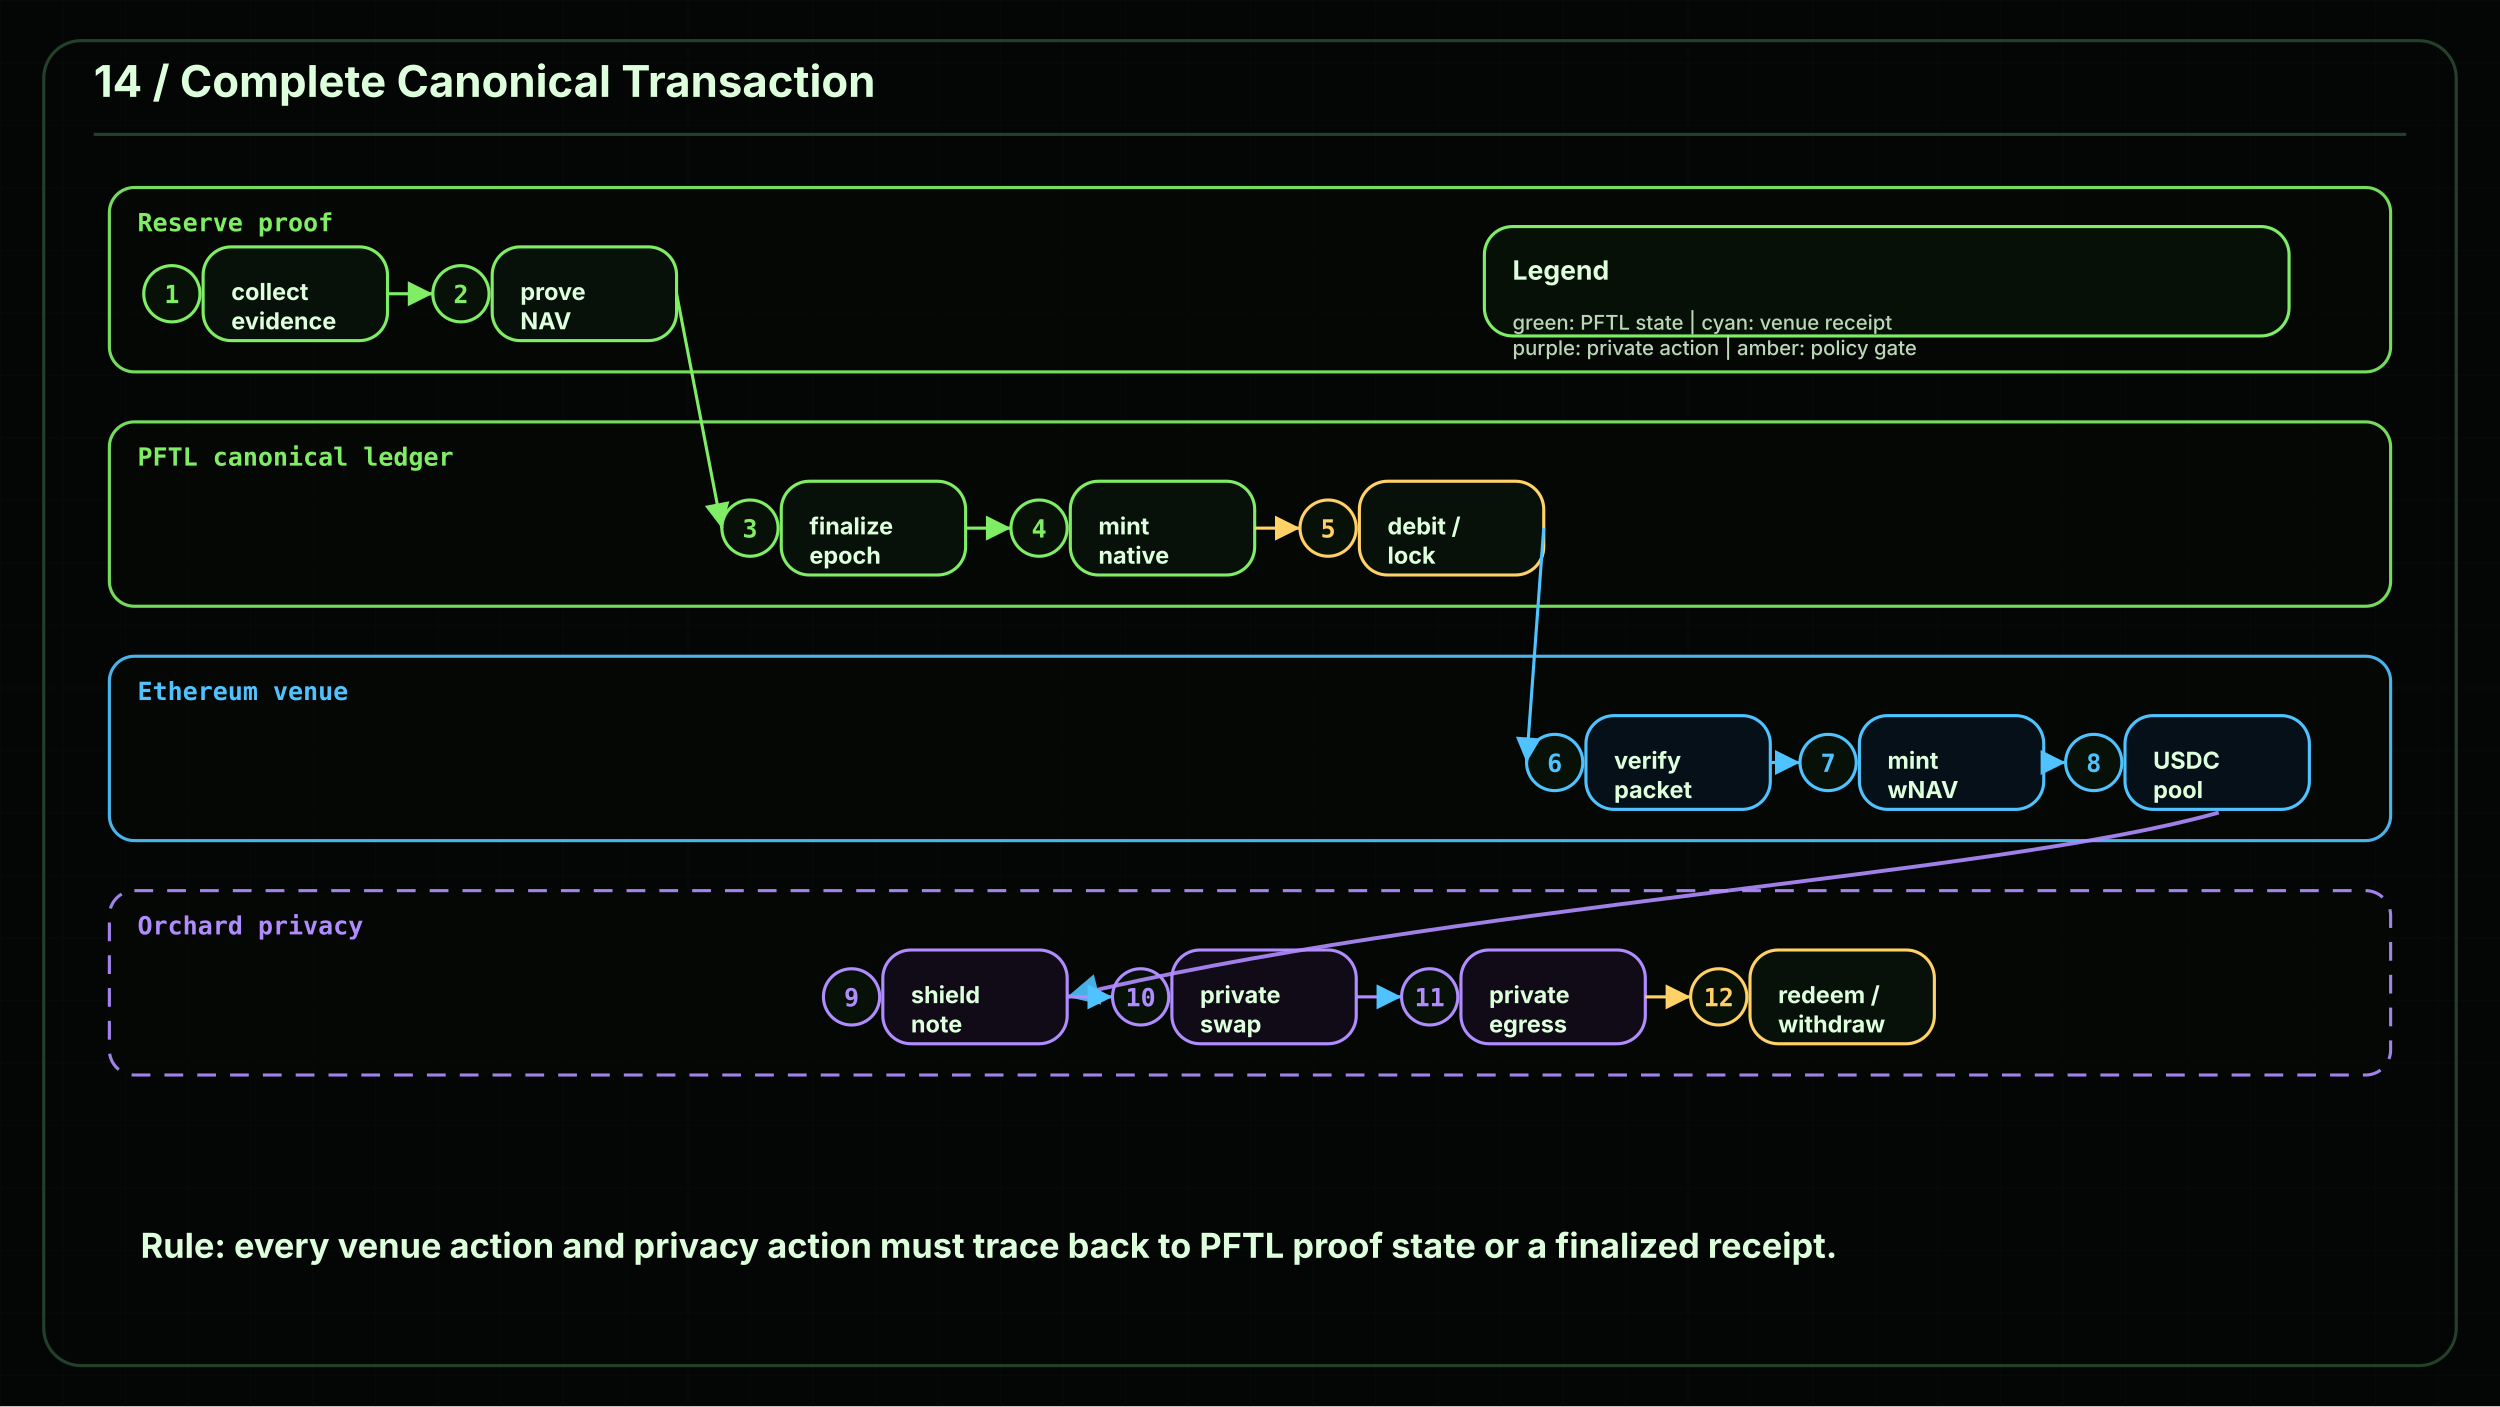
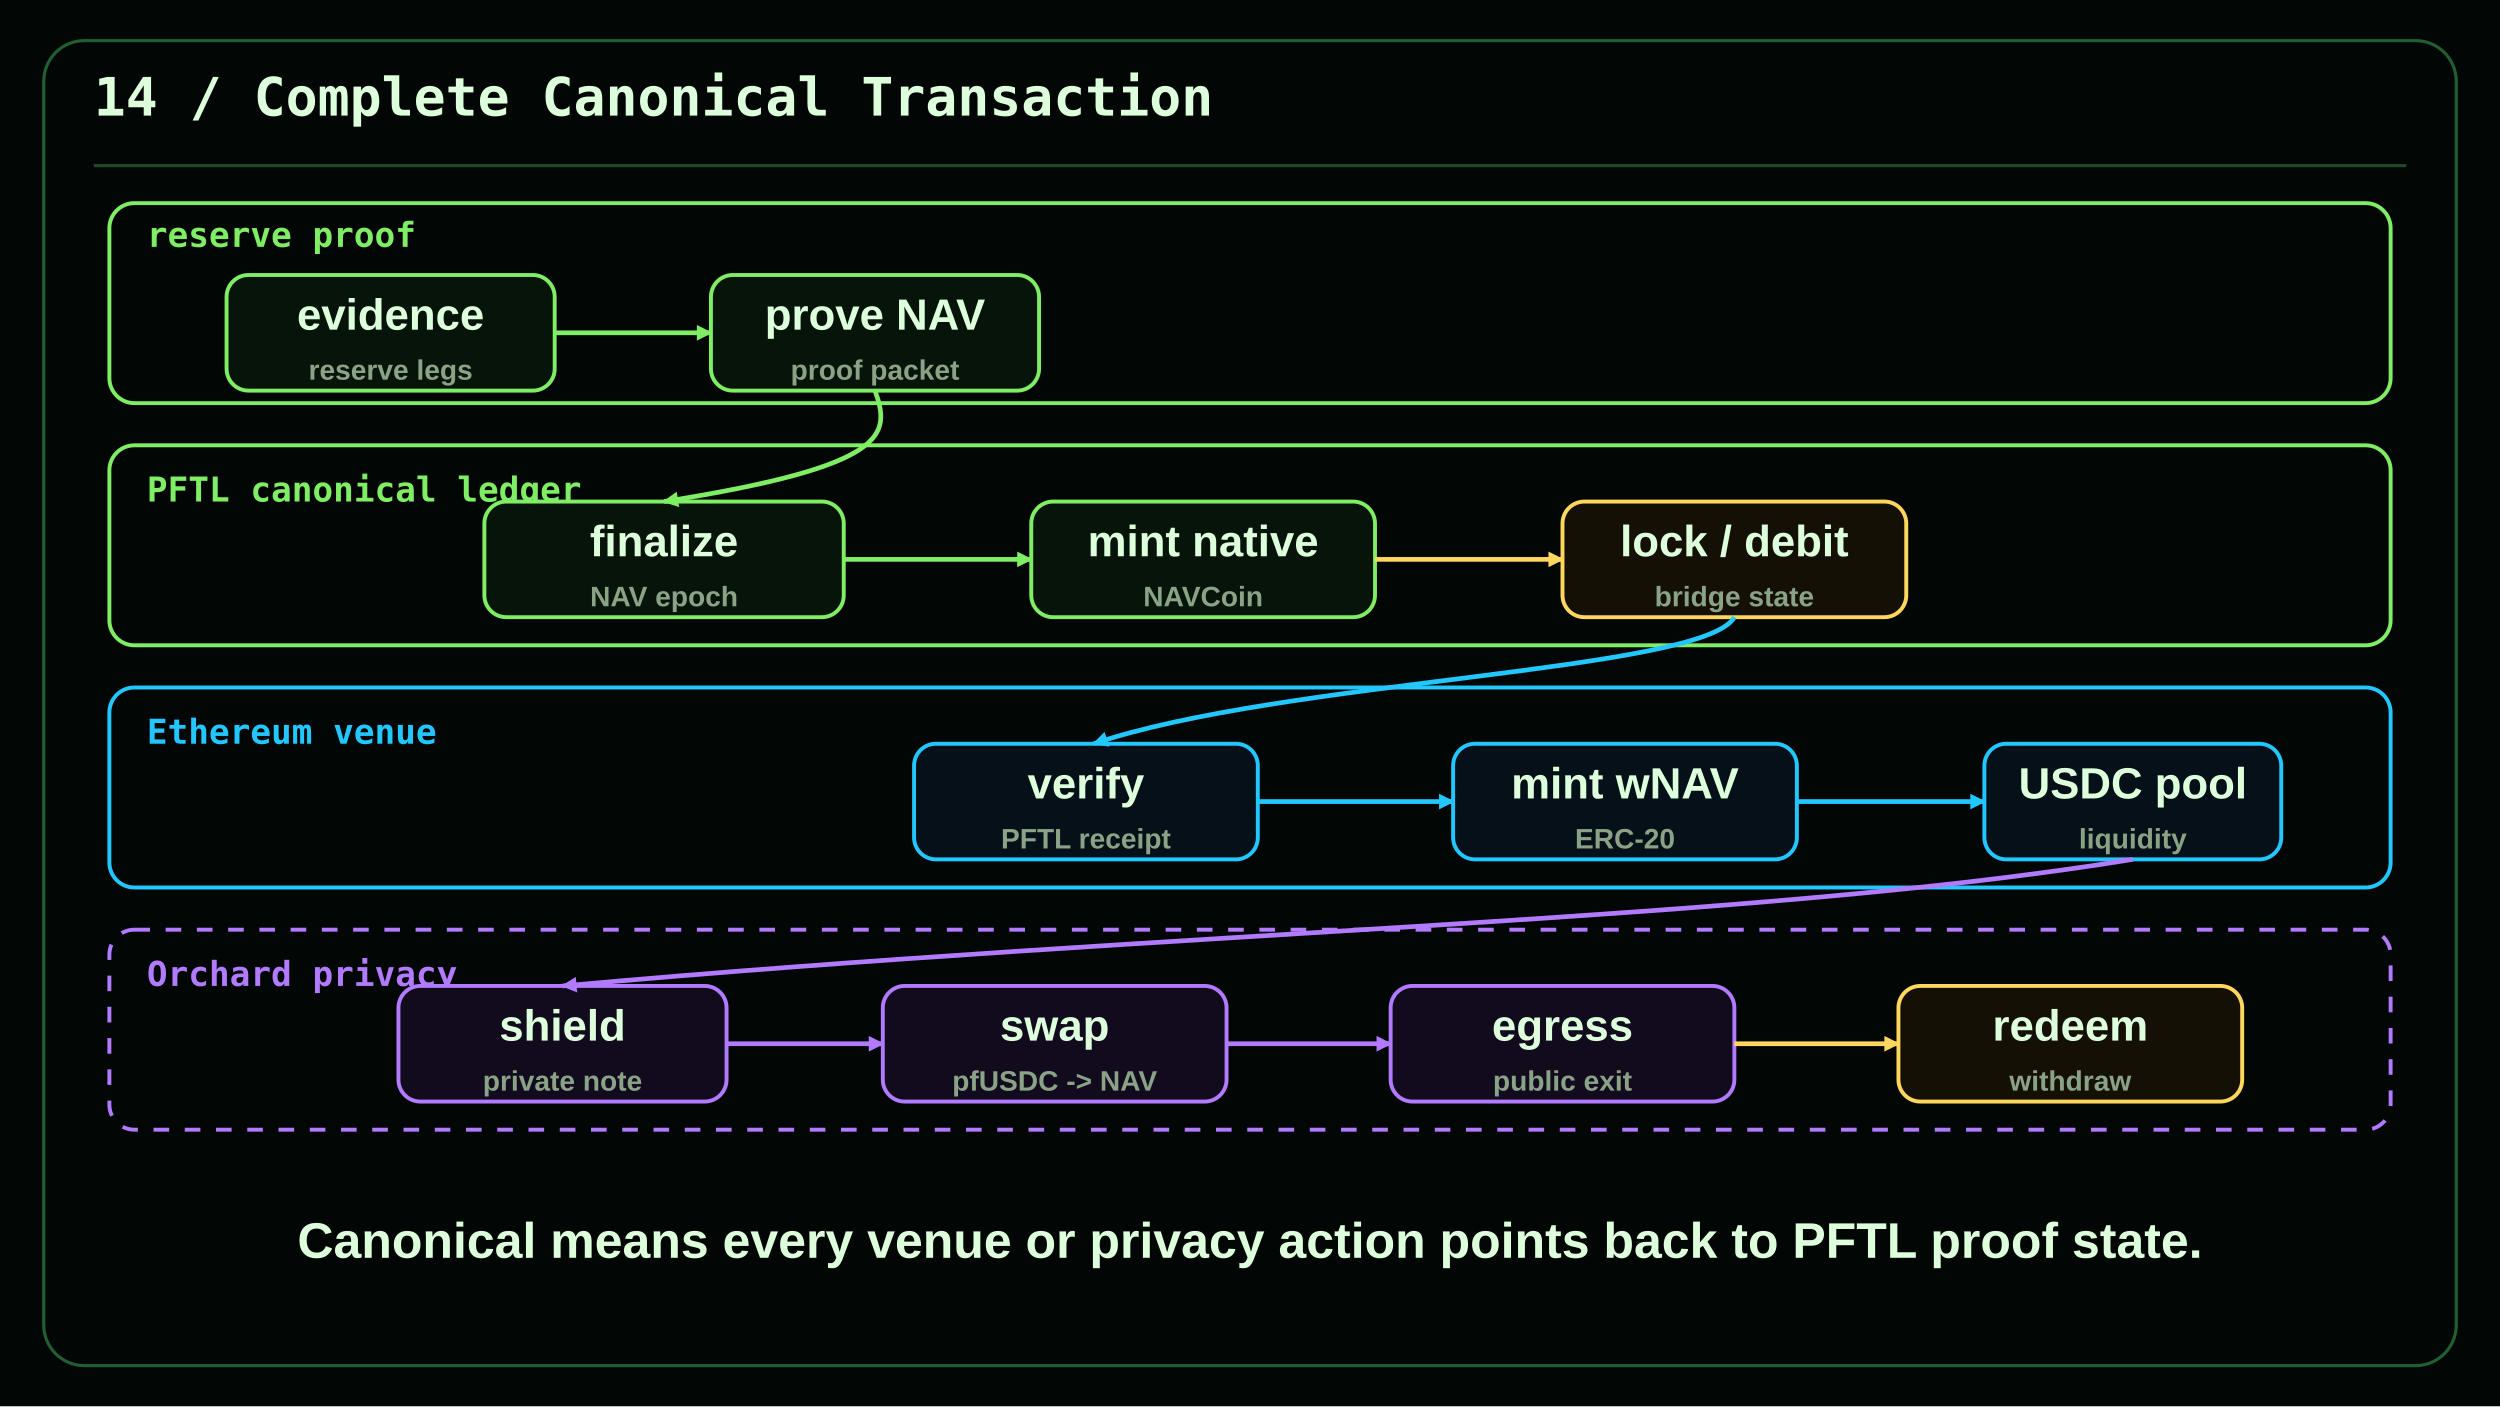
- <svg xmlns="http://www.w3.org/2000/svg" width="1600" height="900" viewBox="0 0 1600 900" role="img" aria-label="14 / Complete Canonical Transaction">
+ <svg xmlns="http://www.w3.org/2000/svg" width="1600" height="900" viewBox="0 0 1600 900">
+   <rect width="1600" height="900" fill="#020604" />
  <defs>
-     <marker id="arrow-mint" markerWidth="12" markerHeight="12" refX="10" refY="6" orient="auto">
-       <path d="M2 2 L10 6 L2 10 Z" fill="#7fee64" />
+     <marker id="arrow-mint" viewBox="0 0 10 10" markerWidth="10" markerHeight="10" refX="9" refY="5" orient="auto" markerUnits="userSpaceOnUse">
+       <path d="M0 0 L10 5 L0 10 Z" fill="#7fee64" />
    </marker>
-     <marker id="arrow-cyan" markerWidth="12" markerHeight="12" refX="10" refY="6" orient="auto">
-       <path d="M2 2 L10 6 L2 10 Z" fill="#4fc3ff" />
+     <marker id="arrow-cyan" viewBox="0 0 10 10" markerWidth="10" markerHeight="10" refX="9" refY="5" orient="auto" markerUnits="userSpaceOnUse">
+       <path d="M0 0 L10 5 L0 10 Z" fill="#22c7ff" />
    </marker>
-     <marker id="arrow-amber" markerWidth="12" markerHeight="12" refX="10" refY="6" orient="auto">
-       <path d="M2 2 L10 6 L2 10 Z" fill="#ffd166" />
+     <marker id="arrow-amber" viewBox="0 0 10 10" markerWidth="10" markerHeight="10" refX="9" refY="5" orient="auto" markerUnits="userSpaceOnUse">
+       <path d="M0 0 L10 5 L0 10 Z" fill="#ffd75e" />
    </marker>
-     <marker id="arrow-red" markerWidth="12" markerHeight="12" refX="10" refY="6" orient="auto">
-       <path d="M2 2 L10 6 L2 10 Z" fill="#ff6868" />
+     <marker id="arrow-purple" viewBox="0 0 10 10" markerWidth="10" markerHeight="10" refX="9" refY="5" orient="auto" markerUnits="userSpaceOnUse">
+       <path d="M0 0 L10 5 L0 10 Z" fill="#b17aff" />
    </marker>
-     <marker id="arrow-gray" markerWidth="12" markerHeight="12" refX="10" refY="6" orient="auto">
-       <path d="M2 2 L10 6 L2 10 Z" fill="#6f7b70" />
-     </marker>
-     <filter id="glow">
-       <feGaussianBlur stdDeviation="3" result="b" />
-       <feMerge>
-         <feMergeNode in="b" />
-         <feMergeNode in="SourceGraphic" />
-       </feMerge>
-     </filter>
-     <pattern id="grid" width="40" height="40" patternUnits="userSpaceOnUse">
-       <path d="M40 0H0V40" fill="none" stroke="#0d1c11" stroke-width="1" opacity="0.45" />
-     </pattern>
  </defs>
-   <rect width="1600" height="900" fill="#030604" />
-   <rect width="1600" height="900" fill="url(#grid)" opacity="0.55" />
-   <rect x="28" y="26" width="1544" height="848" rx="24" fill="none" stroke="#23402a" stroke-width="2" />
-   <text x="60" y="62" fill="#ddffdc" font-family="Inter, Arial, sans-serif" font-size="28" font-weight="700" text-anchor="start" opacity="1">14 / Complete Canonical Transaction</text>
-   <line x1="60" y1="86" x2="1540" y2="86" stroke="#23402a" stroke-width="2" opacity="1" />
-   <rect x="70" y="120" width="1460" height="118" rx="16" fill="#050805" stroke="#7fee64" stroke-width="2" opacity="0.92" />
-   <text x="88" y="148" fill="#7fee64" font-family="IBM Plex Mono, ui-monospace, SFMono-Regular, Menlo, monospace" font-size="16" font-weight="700" text-anchor="start" opacity="1">Reserve proof</text>
-   <rect x="70" y="270" width="1460" height="118" rx="16" fill="#050805" stroke="#7fee64" stroke-width="2" opacity="0.92" />
-   <text x="88" y="298" fill="#7fee64" font-family="IBM Plex Mono, ui-monospace, SFMono-Regular, Menlo, monospace" font-size="16" font-weight="700" text-anchor="start" opacity="1">PFTL canonical ledger</text>
-   <rect x="70" y="420" width="1460" height="118" rx="16" fill="#050805" stroke="#4fc3ff" stroke-width="2" opacity="0.92" />
-   <text x="88" y="448" fill="#4fc3ff" font-family="IBM Plex Mono, ui-monospace, SFMono-Regular, Menlo, monospace" font-size="16" font-weight="700" text-anchor="start" opacity="1">Ethereum venue</text>
-   <rect x="70" y="570" width="1460" height="118" rx="16" fill="#050805" stroke="#b18cff" stroke-width="2" stroke-dasharray="12 9" opacity="0.92" />
-   <text x="88" y="598" fill="#b18cff" font-family="IBM Plex Mono, ui-monospace, SFMono-Regular, Menlo, monospace" font-size="16" font-weight="700" text-anchor="start" opacity="1">Orchard privacy</text>
-   <rect x="950" y="145" width="515" height="70" rx="18" fill="#061007" stroke="#7fee64" stroke-width="2" opacity="1" />
-   <text x="968" y="179" fill="#ddffdc" font-family="Inter, Arial, sans-serif" font-size="17" font-weight="700" opacity="1">
-     <tspan x="968" dy="0">Legend</tspan>
-   </text>
-   <text x="968" y="211" fill="#bad8b6" font-family="Inter, Arial, sans-serif" font-size="13" font-weight="500" opacity="1">
-     <tspan x="968" dy="0">green: PFTL state | cyan: venue receipt</tspan>
-     <tspan x="968" dy="16.25">purple: private action | amber: policy gate</tspan>
-   </text>
-   <circle cx="110" cy="188" r="18" fill="#071107" stroke="#7fee64" stroke-width="2" />
-   <text x="110" y="194" fill="#7fee64" font-family="IBM Plex Mono, ui-monospace, SFMono-Regular, Menlo, monospace" font-size="16" font-weight="800" text-anchor="middle" opacity="1">1</text>
-   <rect x="130" y="158" width="118" height="60" rx="18" fill="#07110a" stroke="#7fee64" stroke-width="2" opacity="1" />
-   <text x="148" y="192" fill="#ddffdc" font-family="Inter, Arial, sans-serif" font-size="15" font-weight="700" opacity="1">
-     <tspan x="148" dy="0">collect</tspan>
-     <tspan x="148" dy="18.75">evidence</tspan>
-   </text>
-   <circle cx="295" cy="188" r="18" fill="#071107" stroke="#7fee64" stroke-width="2" />
-   <text x="295" y="194" fill="#7fee64" font-family="IBM Plex Mono, ui-monospace, SFMono-Regular, Menlo, monospace" font-size="16" font-weight="800" text-anchor="middle" opacity="1">2</text>
-   <rect x="315" y="158" width="118" height="60" rx="18" fill="#07110a" stroke="#7fee64" stroke-width="2" opacity="1" />
-   <text x="333" y="192" fill="#ddffdc" font-family="Inter, Arial, sans-serif" font-size="15" font-weight="700" opacity="1">
-     <tspan x="333" dy="0">prove</tspan>
-     <tspan x="333" dy="18.75">NAV</tspan>
-   </text>
-   <circle cx="480" cy="338" r="18" fill="#071107" stroke="#7fee64" stroke-width="2" />
-   <text x="480" y="344" fill="#7fee64" font-family="IBM Plex Mono, ui-monospace, SFMono-Regular, Menlo, monospace" font-size="16" font-weight="800" text-anchor="middle" opacity="1">3</text>
-   <rect x="500" y="308" width="118" height="60" rx="18" fill="#07110a" stroke="#7fee64" stroke-width="2" opacity="1" />
-   <text x="518" y="342" fill="#ddffdc" font-family="Inter, Arial, sans-serif" font-size="15" font-weight="700" opacity="1">
-     <tspan x="518" dy="0">finalize</tspan>
-     <tspan x="518" dy="18.75">epoch</tspan>
-   </text>
-   <circle cx="665" cy="338" r="18" fill="#071107" stroke="#7fee64" stroke-width="2" />
-   <text x="665" y="344" fill="#7fee64" font-family="IBM Plex Mono, ui-monospace, SFMono-Regular, Menlo, monospace" font-size="16" font-weight="800" text-anchor="middle" opacity="1">4</text>
-   <rect x="685" y="308" width="118" height="60" rx="18" fill="#07110a" stroke="#7fee64" stroke-width="2" opacity="1" />
-   <text x="703" y="342" fill="#ddffdc" font-family="Inter, Arial, sans-serif" font-size="15" font-weight="700" opacity="1">
-     <tspan x="703" dy="0">mint</tspan>
-     <tspan x="703" dy="18.75">native</tspan>
-   </text>
-   <circle cx="850" cy="338" r="18" fill="#071107" stroke="#ffd166" stroke-width="2" />
-   <text x="850" y="344" fill="#ffd166" font-family="IBM Plex Mono, ui-monospace, SFMono-Regular, Menlo, monospace" font-size="16" font-weight="800" text-anchor="middle" opacity="1">5</text>
-   <rect x="870" y="308" width="118" height="60" rx="18" fill="#07110a" stroke="#ffd166" stroke-width="2" opacity="1" />
-   <text x="888" y="342" fill="#ddffdc" font-family="Inter, Arial, sans-serif" font-size="15" font-weight="700" opacity="1">
-     <tspan x="888" dy="0">debit /</tspan>
-     <tspan x="888" dy="18.75">lock</tspan>
-   </text>
-   <circle cx="995" cy="488" r="18" fill="#071107" stroke="#4fc3ff" stroke-width="2" />
-   <text x="995" y="494" fill="#4fc3ff" font-family="IBM Plex Mono, ui-monospace, SFMono-Regular, Menlo, monospace" font-size="16" font-weight="800" text-anchor="middle" opacity="1">6</text>
-   <rect x="1015" y="458" width="118" height="60" rx="18" fill="#061018" stroke="#4fc3ff" stroke-width="2" opacity="1" />
-   <text x="1033" y="492" fill="#ddffdc" font-family="Inter, Arial, sans-serif" font-size="15" font-weight="700" opacity="1">
-     <tspan x="1033" dy="0">verify</tspan>
-     <tspan x="1033" dy="18.75">packet</tspan>
-   </text>
-   <circle cx="1170" cy="488" r="18" fill="#071107" stroke="#4fc3ff" stroke-width="2" />
-   <text x="1170" y="494" fill="#4fc3ff" font-family="IBM Plex Mono, ui-monospace, SFMono-Regular, Menlo, monospace" font-size="16" font-weight="800" text-anchor="middle" opacity="1">7</text>
-   <rect x="1190" y="458" width="118" height="60" rx="18" fill="#061018" stroke="#4fc3ff" stroke-width="2" opacity="1" />
-   <text x="1208" y="492" fill="#ddffdc" font-family="Inter, Arial, sans-serif" font-size="15" font-weight="700" opacity="1">
-     <tspan x="1208" dy="0">mint</tspan>
-     <tspan x="1208" dy="18.75">wNAV</tspan>
-   </text>
-   <circle cx="1340" cy="488" r="18" fill="#071107" stroke="#4fc3ff" stroke-width="2" />
-   <text x="1340" y="494" fill="#4fc3ff" font-family="IBM Plex Mono, ui-monospace, SFMono-Regular, Menlo, monospace" font-size="16" font-weight="800" text-anchor="middle" opacity="1">8</text>
-   <rect x="1360" y="458" width="118" height="60" rx="18" fill="#061018" stroke="#4fc3ff" stroke-width="2" opacity="1" />
-   <text x="1378" y="492" fill="#ddffdc" font-family="Inter, Arial, sans-serif" font-size="15" font-weight="700" opacity="1">
-     <tspan x="1378" dy="0">USDC</tspan>
-     <tspan x="1378" dy="18.75">pool</tspan>
-   </text>
-   <circle cx="545" cy="638" r="18" fill="#071107" stroke="#b18cff" stroke-width="2" />
-   <text x="545" y="644" fill="#b18cff" font-family="IBM Plex Mono, ui-monospace, SFMono-Regular, Menlo, monospace" font-size="16" font-weight="800" text-anchor="middle" opacity="1">9</text>
-   <rect x="565" y="608" width="118" height="60" rx="18" fill="#110b18" stroke="#b18cff" stroke-width="2" opacity="1" />
-   <text x="583" y="642" fill="#ddffdc" font-family="Inter, Arial, sans-serif" font-size="15" font-weight="700" opacity="1">
-     <tspan x="583" dy="0">shield</tspan>
-     <tspan x="583" dy="18.75">note</tspan>
-   </text>
-   <circle cx="730" cy="638" r="18" fill="#071107" stroke="#b18cff" stroke-width="2" />
-   <text x="730" y="644" fill="#b18cff" font-family="IBM Plex Mono, ui-monospace, SFMono-Regular, Menlo, monospace" font-size="16" font-weight="800" text-anchor="middle" opacity="1">10</text>
-   <rect x="750" y="608" width="118" height="60" rx="18" fill="#110b18" stroke="#b18cff" stroke-width="2" opacity="1" />
-   <text x="768" y="642" fill="#ddffdc" font-family="Inter, Arial, sans-serif" font-size="15" font-weight="700" opacity="1">
-     <tspan x="768" dy="0">private</tspan>
-     <tspan x="768" dy="18.75">swap</tspan>
-   </text>
-   <circle cx="915" cy="638" r="18" fill="#071107" stroke="#b18cff" stroke-width="2" />
-   <text x="915" y="644" fill="#b18cff" font-family="IBM Plex Mono, ui-monospace, SFMono-Regular, Menlo, monospace" font-size="16" font-weight="800" text-anchor="middle" opacity="1">11</text>
-   <rect x="935" y="608" width="118" height="60" rx="18" fill="#110b18" stroke="#b18cff" stroke-width="2" opacity="1" />
-   <text x="953" y="642" fill="#ddffdc" font-family="Inter, Arial, sans-serif" font-size="15" font-weight="700" opacity="1">
-     <tspan x="953" dy="0">private</tspan>
-     <tspan x="953" dy="18.75">egress</tspan>
-   </text>
-   <circle cx="1100" cy="638" r="18" fill="#071107" stroke="#ffd166" stroke-width="2" />
-   <text x="1100" y="644" fill="#ffd166" font-family="IBM Plex Mono, ui-monospace, SFMono-Regular, Menlo, monospace" font-size="16" font-weight="800" text-anchor="middle" opacity="1">12</text>
-   <rect x="1120" y="608" width="118" height="60" rx="18" fill="#07110a" stroke="#ffd166" stroke-width="2" opacity="1" />
-   <text x="1138" y="642" fill="#ddffdc" font-family="Inter, Arial, sans-serif" font-size="15" font-weight="700" opacity="1">
-     <tspan x="1138" dy="0">redeem /</tspan>
-     <tspan x="1138" dy="18.75">withdraw</tspan>
-   </text>
-   <line x1="248" y1="188" x2="277" y2="188" stroke="#7fee64" stroke-width="2" marker-end="url(#arrow-mint)" opacity="1" />
-   <line x1="433" y1="188" x2="462" y2="338" stroke="#7fee64" stroke-width="2" marker-end="url(#arrow-mint)" opacity="1" />
-   <line x1="618" y1="338" x2="647" y2="338" stroke="#7fee64" stroke-width="2" marker-end="url(#arrow-mint)" opacity="1" />
-   <line x1="803" y1="338" x2="832" y2="338" stroke="#ffd166" stroke-width="2" marker-end="url(#arrow-amber)" opacity="1" />
-   <line x1="988" y1="338" x2="977" y2="488" stroke="#4fc3ff" stroke-width="2" marker-end="url(#arrow-cyan)" opacity="1" />
-   <line x1="1133" y1="488" x2="1152" y2="488" stroke="#4fc3ff" stroke-width="2" marker-end="url(#arrow-cyan)" opacity="1" />
-   <line x1="1308" y1="488" x2="1322" y2="488" stroke="#4fc3ff" stroke-width="2" marker-end="url(#arrow-cyan)" opacity="1" />
-   <path d="M1420 520 C1280 560 920 580 683 638" fill="none" stroke="#b18cff" stroke-width="2.5" marker-end="url(#arrow-cyan)" opacity="0.9" />
-   <line x1="683" y1="638" x2="712" y2="638" stroke="#b18cff" stroke-width="2" marker-end="url(#arrow-cyan)" opacity="1" />
-   <line x1="868" y1="638" x2="897" y2="638" stroke="#b18cff" stroke-width="2" marker-end="url(#arrow-cyan)" opacity="1" />
-   <line x1="1053" y1="638" x2="1082" y2="638" stroke="#ffd166" stroke-width="2" marker-end="url(#arrow-amber)" opacity="1" />
-   <text x="90" y="805" fill="#ddffdc" font-family="Inter, Arial, sans-serif" font-size="22" font-weight="700" text-anchor="start" opacity="1">Rule: every venue action and privacy action must trace back to PFTL proof state or a finalized receipt.</text>
+   <rect x="28" y="26" width="1544" height="848" rx="26" fill="#020604" stroke="#1f5f32" stroke-width="2" />
+   <text x="60" y="74" font-family="IBM Plex Mono, ui-monospace, monospace" font-size="34" font-weight="800" fill="#ddffdc">14 / Complete Canonical Transaction</text>
+   <line x1="60" y1="106" x2="1540" y2="106" stroke="#21482a" stroke-width="2" />
+   <rect x="70" y="130" width="1460" height="128" rx="16" fill="#020604" stroke="#7fee64" stroke-width="2.5" />
+   <text x="94" y="158" text-anchor="start" font-family="IBM Plex Mono, ui-monospace, monospace" font-size="22" font-weight="650" fill="#7fee64">reserve proof</text>
+   <rect x="70" y="285" width="1460" height="128" rx="16" fill="#020604" stroke="#7fee64" stroke-width="2.5" />
+   <text x="94" y="321" text-anchor="start" font-family="IBM Plex Mono, ui-monospace, monospace" font-size="22" font-weight="650" fill="#7fee64">PFTL canonical ledger</text>
+   <rect x="70" y="440" width="1460" height="128" rx="16" fill="#020604" stroke="#22c7ff" stroke-width="2.5" />
+   <text x="94" y="476" text-anchor="start" font-family="IBM Plex Mono, ui-monospace, monospace" font-size="22" font-weight="650" fill="#22c7ff">Ethereum venue</text>
+   <rect x="70" y="595" width="1460" height="128" rx="16" fill="#020604" stroke="#b17aff" stroke-width="2.5" stroke-dasharray="10 10" />
+   <text x="94" y="631" text-anchor="start" font-family="IBM Plex Mono, ui-monospace, monospace" font-size="22" font-weight="650" fill="#b17aff">Orchard privacy</text>
+   <rect x="145" y="176" width="210" height="74" rx="14" fill="#07140a" stroke="#7fee64" stroke-width="2.5" />
+   <text x="250.0" y="211.0" text-anchor="middle" font-family="Inter Tight, Arial, sans-serif" font-size="28" font-weight="800" fill="#ddffdc">evidence</text>
+   <text x="250.0" y="243.0" text-anchor="middle" font-family="Inter Tight, Arial, sans-serif" font-size="18" font-weight="650" fill="#8aa286">reserve legs</text>
+   <rect x="455" y="176" width="210" height="74" rx="14" fill="#07140a" stroke="#7fee64" stroke-width="2.5" />
+   <text x="560.0" y="211.0" text-anchor="middle" font-family="Inter Tight, Arial, sans-serif" font-size="28" font-weight="800" fill="#ddffdc">prove NAV</text>
+   <text x="560.0" y="243.0" text-anchor="middle" font-family="Inter Tight, Arial, sans-serif" font-size="18" font-weight="650" fill="#8aa286">proof packet</text>
+   <line x1="355" y1="213" x2="455" y2="213" stroke="#7fee64" stroke-width="3" marker-end="url(#arrow-mint)" />
+   <rect x="310" y="321" width="230" height="74" rx="14" fill="#07140a" stroke="#7fee64" stroke-width="2.5" />
+   <text x="425.0" y="356.0" text-anchor="middle" font-family="Inter Tight, Arial, sans-serif" font-size="28" font-weight="800" fill="#ddffdc">finalize</text>
+   <text x="425.0" y="388.0" text-anchor="middle" font-family="Inter Tight, Arial, sans-serif" font-size="18" font-weight="650" fill="#8aa286">NAV epoch</text>
+   <rect x="660" y="321" width="220" height="74" rx="14" fill="#07140a" stroke="#7fee64" stroke-width="2.5" />
+   <text x="770.0" y="356.0" text-anchor="middle" font-family="Inter Tight, Arial, sans-serif" font-size="28" font-weight="800" fill="#ddffdc">mint native</text>
+   <text x="770.0" y="388.0" text-anchor="middle" font-family="Inter Tight, Arial, sans-serif" font-size="18" font-weight="650" fill="#8aa286">NAVCoin</text>
+   <rect x="1000" y="321" width="220" height="74" rx="14" fill="#151006" stroke="#ffd75e" stroke-width="2.5" />
+   <text x="1110.0" y="356.0" text-anchor="middle" font-family="Inter Tight, Arial, sans-serif" font-size="28" font-weight="800" fill="#ddffdc">lock / debit</text>
+   <text x="1110.0" y="388.0" text-anchor="middle" font-family="Inter Tight, Arial, sans-serif" font-size="18" font-weight="650" fill="#8aa286">bridge state</text>
+   <line x1="540" y1="358" x2="660" y2="358" stroke="#7fee64" stroke-width="3" marker-end="url(#arrow-mint)" />
+   <line x1="880" y1="358" x2="1000" y2="358" stroke="#ffd75e" stroke-width="3" marker-end="url(#arrow-amber)" />
+   <path d="M560 250 C570 278 570 298 425 321" fill="none" stroke="#7fee64" stroke-width="3" marker-end="url(#arrow-mint)" />
+   <rect x="585" y="476" width="220" height="74" rx="14" fill="#061018" stroke="#22c7ff" stroke-width="2.5" />
+   <text x="695.0" y="511.0" text-anchor="middle" font-family="Inter Tight, Arial, sans-serif" font-size="28" font-weight="800" fill="#ddffdc">verify</text>
+   <text x="695.0" y="543.0" text-anchor="middle" font-family="Inter Tight, Arial, sans-serif" font-size="18" font-weight="650" fill="#8aa286">PFTL receipt</text>
+   <rect x="930" y="476" width="220" height="74" rx="14" fill="#061018" stroke="#22c7ff" stroke-width="2.5" />
+   <text x="1040.0" y="511.0" text-anchor="middle" font-family="Inter Tight, Arial, sans-serif" font-size="28" font-weight="800" fill="#ddffdc">mint wNAV</text>
+   <text x="1040.0" y="543.0" text-anchor="middle" font-family="Inter Tight, Arial, sans-serif" font-size="18" font-weight="650" fill="#8aa286">ERC-20</text>
+   <rect x="1270" y="476" width="190" height="74" rx="14" fill="#061018" stroke="#22c7ff" stroke-width="2.5" />
+   <text x="1365.0" y="511.0" text-anchor="middle" font-family="Inter Tight, Arial, sans-serif" font-size="28" font-weight="800" fill="#ddffdc">USDC pool</text>
+   <text x="1365.0" y="543.0" text-anchor="middle" font-family="Inter Tight, Arial, sans-serif" font-size="18" font-weight="650" fill="#8aa286">liquidity</text>
+   <line x1="805" y1="513" x2="930" y2="513" stroke="#22c7ff" stroke-width="3" marker-end="url(#arrow-cyan)" />
+   <line x1="1150" y1="513" x2="1270" y2="513" stroke="#22c7ff" stroke-width="3" marker-end="url(#arrow-cyan)" />
+   <path d="M1110 395 C1090 430 820 435 700 476" fill="none" stroke="#22c7ff" stroke-width="3" marker-end="url(#arrow-cyan)" />
+   <rect x="255" y="631" width="210" height="74" rx="14" fill="#120b1d" stroke="#b17aff" stroke-width="2.5" />
+   <text x="360.0" y="666.0" text-anchor="middle" font-family="Inter Tight, Arial, sans-serif" font-size="28" font-weight="800" fill="#ddffdc">shield</text>
+   <text x="360.0" y="698.0" text-anchor="middle" font-family="Inter Tight, Arial, sans-serif" font-size="18" font-weight="650" fill="#8aa286">private note</text>
+   <rect x="565" y="631" width="220" height="74" rx="14" fill="#120b1d" stroke="#b17aff" stroke-width="2.5" />
+   <text x="675.0" y="666.0" text-anchor="middle" font-family="Inter Tight, Arial, sans-serif" font-size="28" font-weight="800" fill="#ddffdc">swap</text>
+   <text x="675.0" y="698.0" text-anchor="middle" font-family="Inter Tight, Arial, sans-serif" font-size="18" font-weight="650" fill="#8aa286">pfUSDC -&gt; NAV</text>
+   <rect x="890" y="631" width="220" height="74" rx="14" fill="#120b1d" stroke="#b17aff" stroke-width="2.5" />
+   <text x="1000.0" y="666.0" text-anchor="middle" font-family="Inter Tight, Arial, sans-serif" font-size="28" font-weight="800" fill="#ddffdc">egress</text>
+   <text x="1000.0" y="698.0" text-anchor="middle" font-family="Inter Tight, Arial, sans-serif" font-size="18" font-weight="650" fill="#8aa286">public exit</text>
+   <rect x="1215" y="631" width="220" height="74" rx="14" fill="#151006" stroke="#ffd75e" stroke-width="2.5" />
+   <text x="1325.0" y="666.0" text-anchor="middle" font-family="Inter Tight, Arial, sans-serif" font-size="28" font-weight="800" fill="#ddffdc">redeem</text>
+   <text x="1325.0" y="698.0" text-anchor="middle" font-family="Inter Tight, Arial, sans-serif" font-size="18" font-weight="650" fill="#8aa286">withdraw</text>
+   <line x1="465" y1="668" x2="565" y2="668" stroke="#b17aff" stroke-width="3" marker-end="url(#arrow-purple)" />
+   <line x1="785" y1="668" x2="890" y2="668" stroke="#b17aff" stroke-width="3" marker-end="url(#arrow-purple)" />
+   <line x1="1110" y1="668" x2="1215" y2="668" stroke="#ffd75e" stroke-width="3" marker-end="url(#arrow-amber)" />
+   <path d="M1365 550 C1120 590 760 595 360 631" fill="none" stroke="#b17aff" stroke-width="3" marker-end="url(#arrow-purple)" />
+   <text x="800" y="805" text-anchor="middle" font-family="Inter Tight, Arial, sans-serif" font-size="32" font-weight="800" fill="#ddffdc">Canonical means every venue or privacy action points back to PFTL proof state.</text>
</svg>
